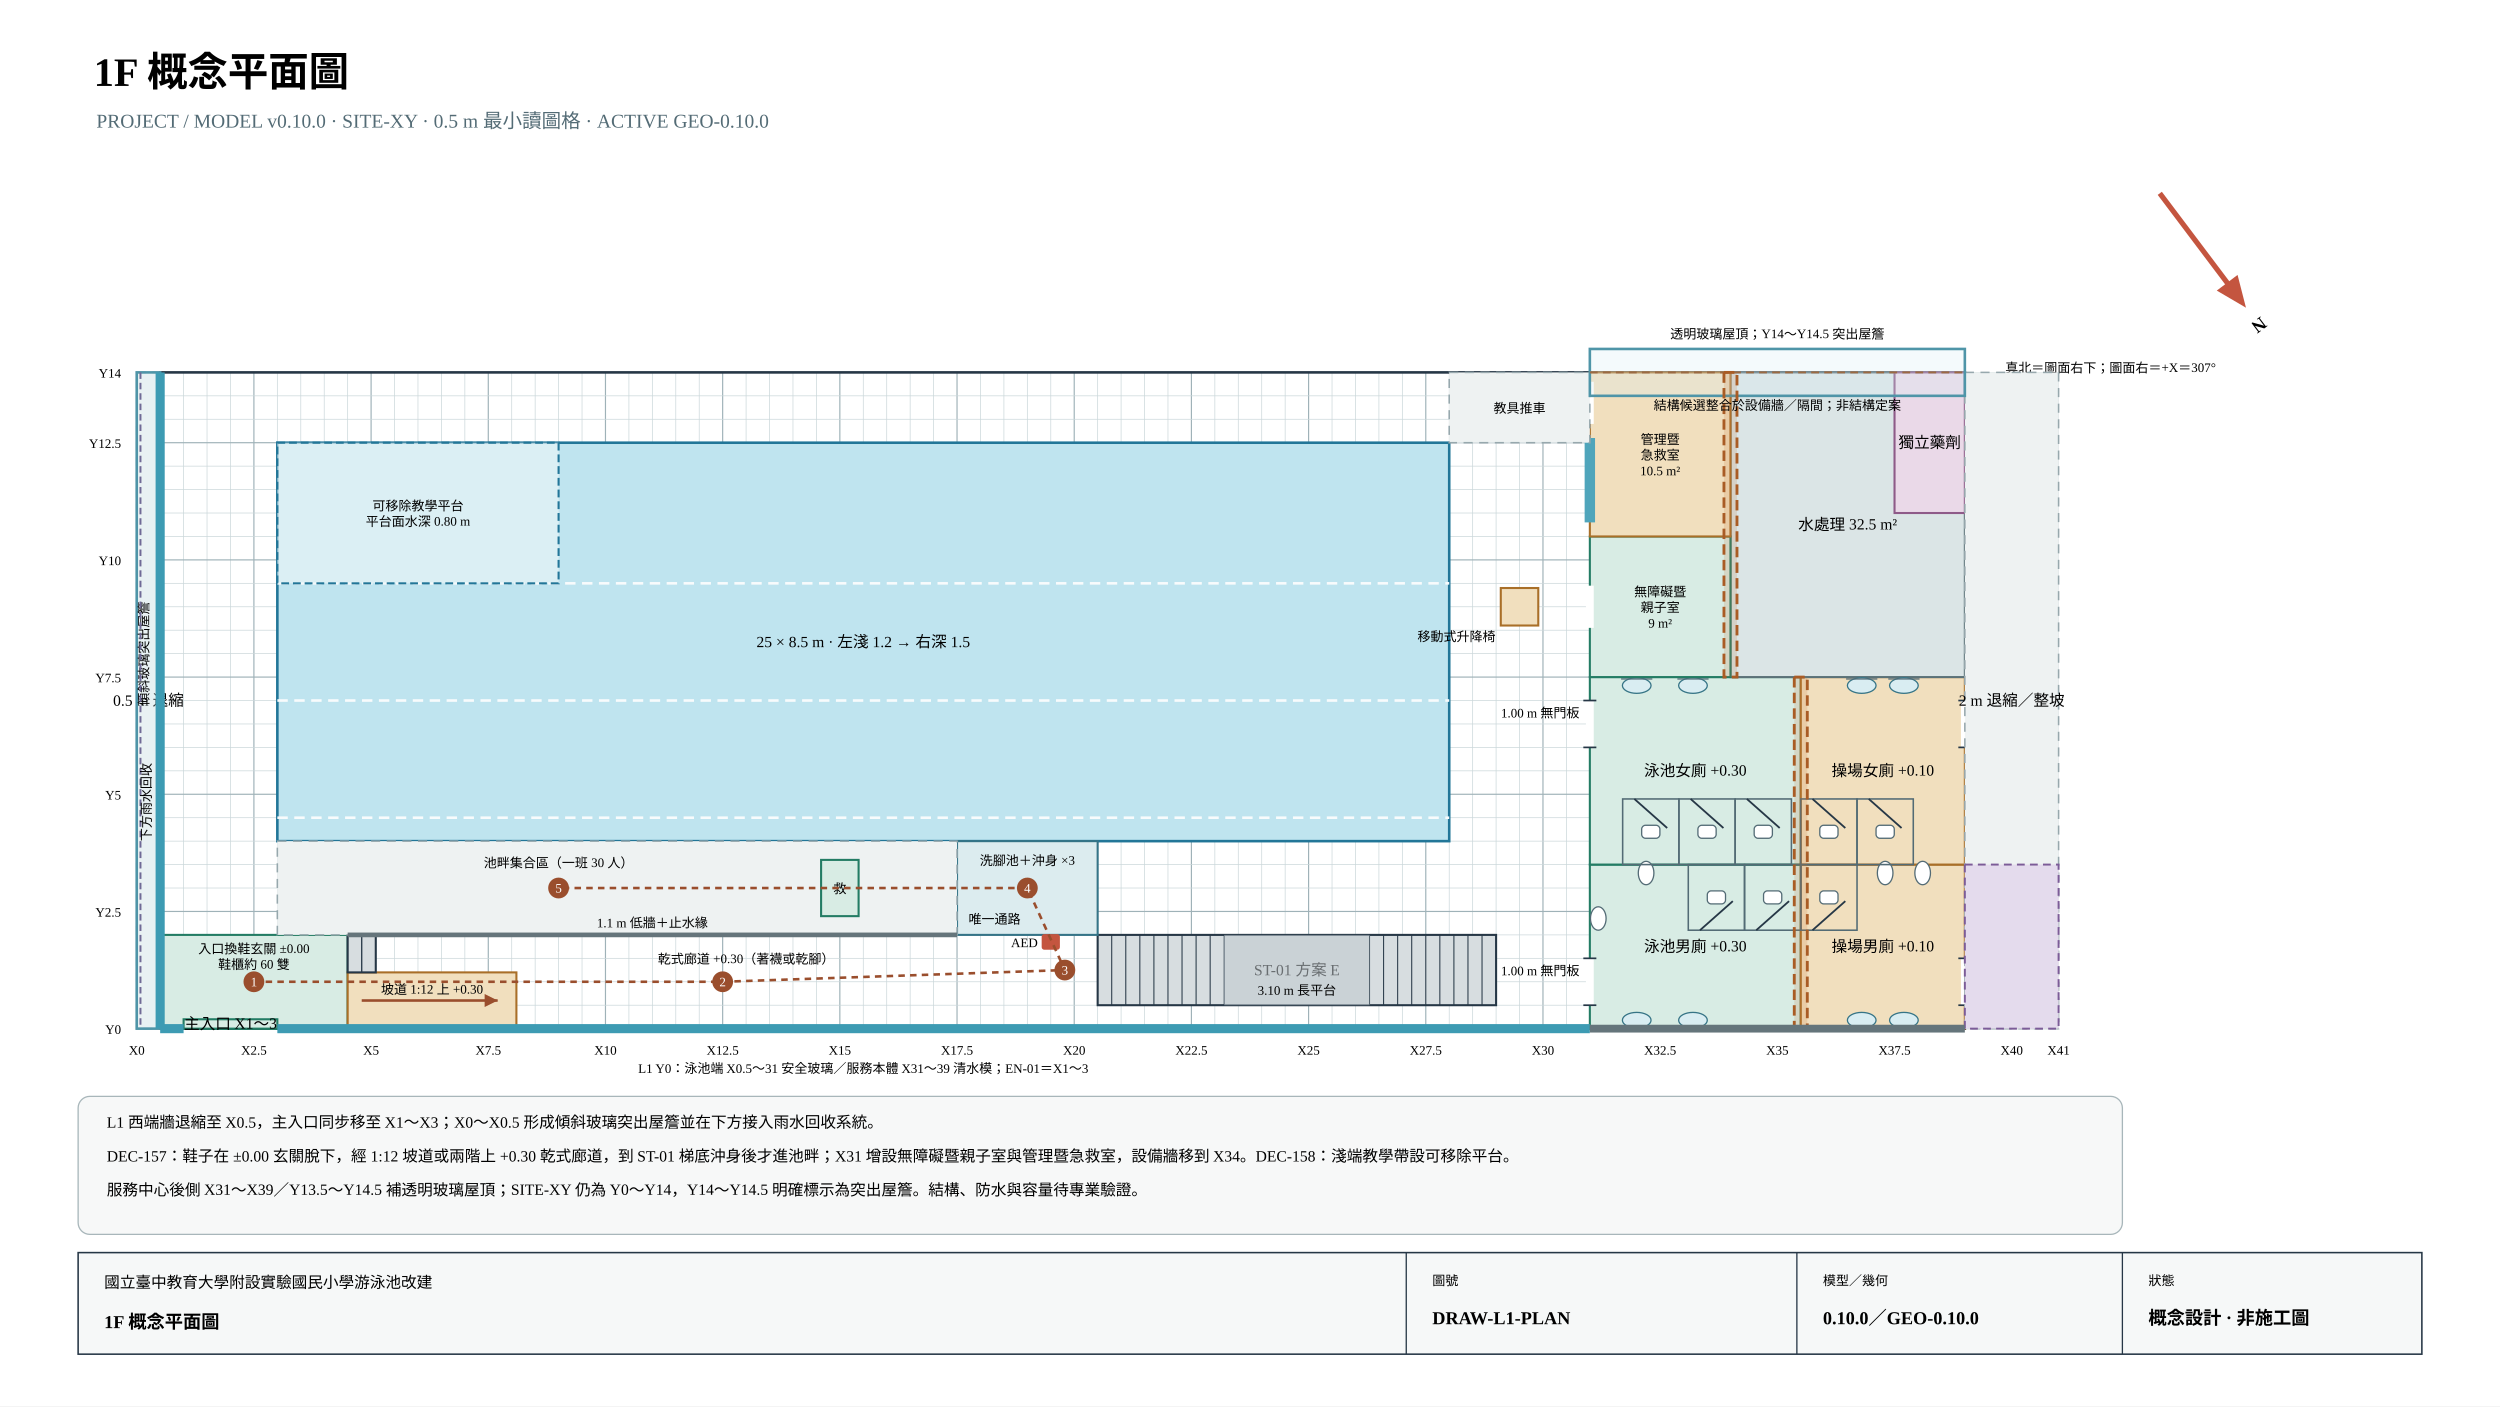
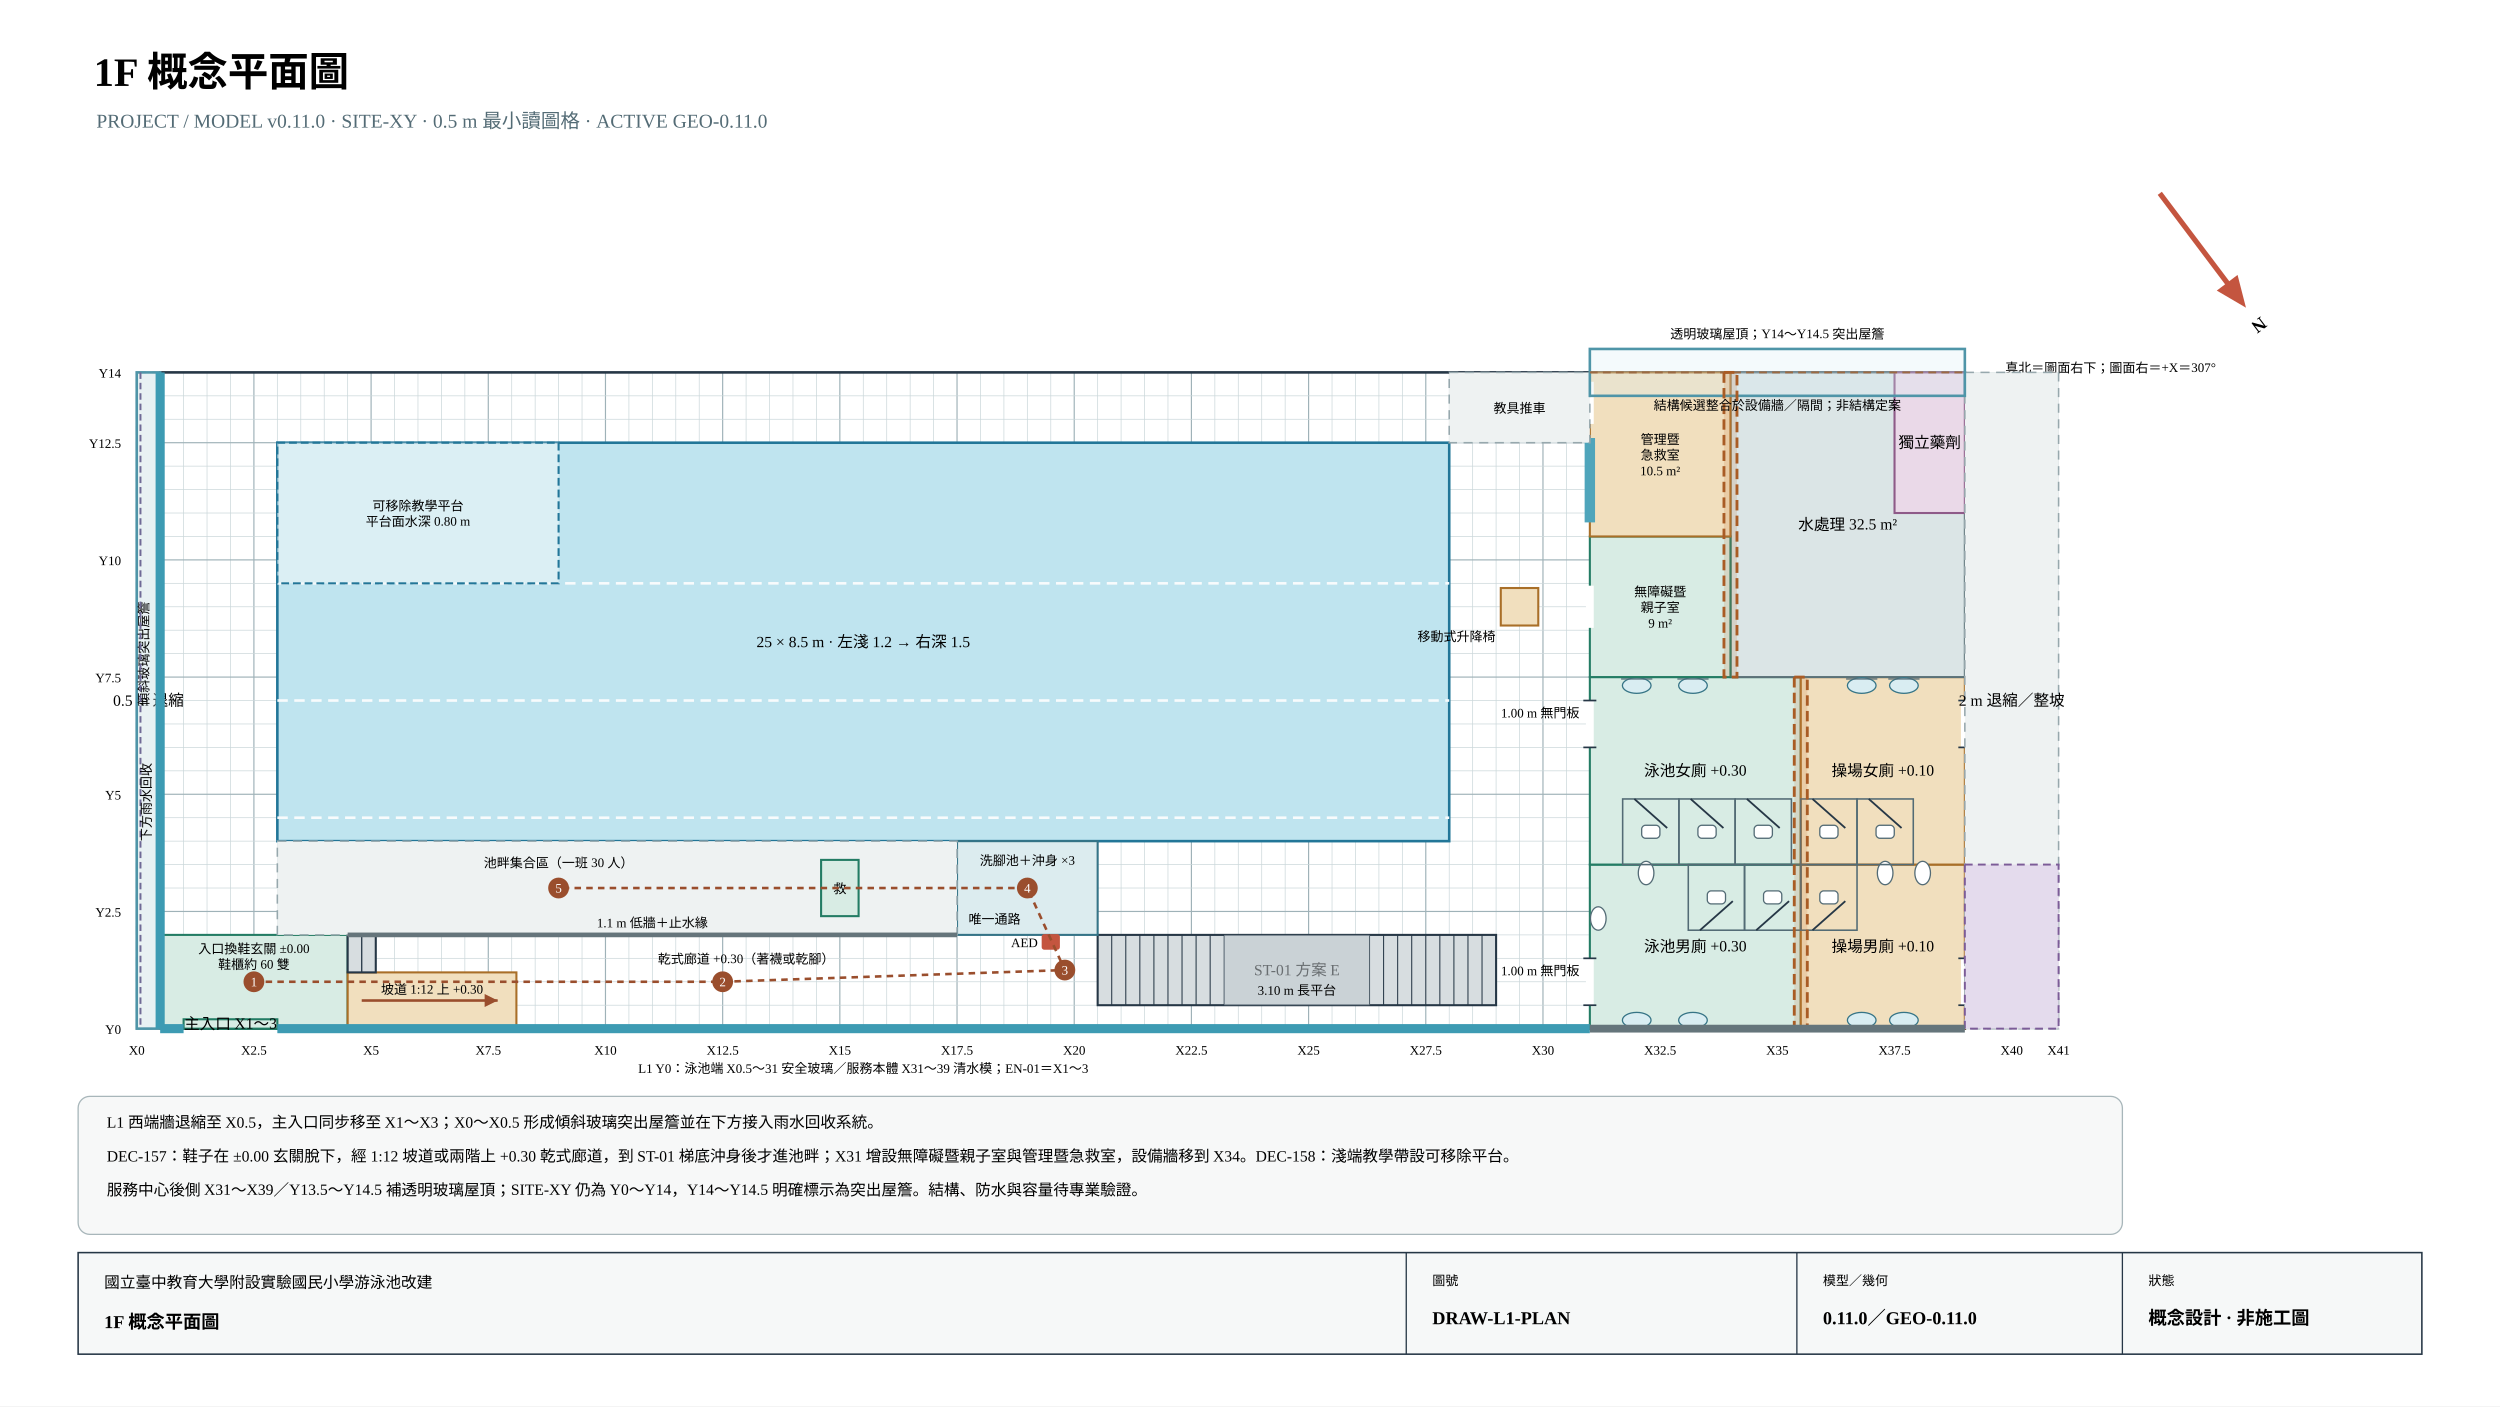
- <svg xmlns="http://www.w3.org/2000/svg" width="1920" height="1080" viewBox="0 0 1920 1080" role="img" aria-labelledby="title desc" data-model-version="0.10.0" data-active-geometry="GEO-0.10.0" data-coordinate-system="SITE-XY">
+ <svg xmlns="http://www.w3.org/2000/svg" width="1920" height="1080" viewBox="0 0 1920 1080" role="img" aria-labelledby="title desc" data-model-version="0.11.0" data-active-geometry="GEO-0.11.0" data-coordinate-system="SITE-XY">
  <style>
  :where(.dw-sheet) text{font-family:"Noto Sans TC","Microsoft JhengHei",sans-serif;fill:#263746}.dw-title{font-size:31px;font-weight:800}.dw-subtitle{font-size:15px;fill:#536b75}.dw-label{font-size:14px;font-weight:700}.dw-small{font-size:12px}.dw-tiny{font-size:10px}.dw-grid{stroke:#cbd7da;stroke-width:.55}.dw-grid-major{stroke:#9fb2b8;stroke-width:.9}.dw-outline{fill:none;stroke:#263746;stroke-width:2}.dw-reference{fill:#eef2f2;stroke:#97a8ad;stroke-width:1.2;stroke-dasharray:7 5}.dw-pool{fill:#bfe4ef;stroke:#227698;stroke-width:2}.dw-lane{stroke:#f8fbfc;stroke-width:2;stroke-dasharray:8 5}.dw-working{fill:#f1dfbe;stroke:#a96f28;stroke-width:1.6}.dw-confirmed{fill:#d8ece4;stroke:#237c64;stroke-width:1.6}.dw-service{fill:#dbe5e6;stroke:#5b7278;stroke-width:1.6}.dw-chemical{fill:#ead9e8;stroke:#8e5a88;stroke-width:1.6}.dw-deferred{fill:#e4dbed;stroke:#7c5c98;stroke-width:1.5;stroke-dasharray:6 4}.dw-stair{fill:#d7dde0;stroke:#263746;stroke-width:1.6}.dw-structure{fill:#c3793c;fill-opacity:.18;stroke:#a95c25;stroke-width:2.2;stroke-dasharray:8 4}.dw-dim{stroke:#536b75;stroke-width:1;fill:none}.dw-title-box{fill:#f6f8f8;stroke:#263746;stroke-width:1.2}.dw-note{fill:#f7f8f8;stroke:#a8b6ba;stroke-width:1}.dw-mirror{stroke:#4f8792;stroke-width:7}.dw-roof{fill:#d8eef2;fill-opacity:.28;stroke:#4f95a8;stroke-width:2}.dw-level{stroke:#8b9ba0;stroke-width:1;stroke-dasharray:7 5}.dw-water{fill:#8fd2e6;fill-opacity:.75;stroke:#227698;stroke-width:2}.dw-wall{fill:#c9d3d4;stroke:#536b75;stroke-width:1.5}.dw-terrace{fill:#cfe1c5;stroke:#52774b;stroke-width:1.7}.dw-arrival{fill:#d7e8df;stroke:#286b5c;stroke-width:2}.dw-corridor{fill:#dcecef;stroke:#357487;stroke-width:1.6}.dw-female{fill:#e5e0ee;stroke:#76598d;stroke-width:1.6}.dw-glass-line{stroke:#3d9bb3;stroke-width:7}.dw-wall-line{stroke:#65757b;stroke-width:6}.dw-window-line{stroke:#4fa5bb;stroke-width:8}.dw-locker{fill:#cfd8d8;stroke:#64787a;stroke-width:1}.dw-counter{fill:#d7c5ab;stroke:#8a6234;stroke-width:1.5}.dw-plant{fill:#bed6b2;stroke:#52774b;stroke-width:1.3}.dw-pv{fill:#8fd9ee;fill-opacity:.24;stroke:#3d91b4;stroke-width:1.8}.dw-pv-grid{stroke:#4f9fc1;stroke-width:.8;stroke-opacity:.82}.dw-projected{fill:none;stroke:#9b6a43;stroke-width:1.5;stroke-dasharray:6 4}.dw-rain{fill:#d9e5ef;fill-opacity:.55;stroke:#6f6a96;stroke-width:1.5;stroke-dasharray:5 3}
</style>
  <g class="dw-sheet">
    <rect width="1920" height="1080" fill="#fff" />
    <text x="72" y="66" class="dw-title">1F 概念平面圖</text>
-     <text x="74" y="98" class="dw-subtitle">PROJECT / MODEL v0.10.0 · SITE-XY · 0.5 m 最小讀圖格 · ACTIVE GEO-0.10.0</text>
+     <text x="74" y="98" class="dw-subtitle">PROJECT / MODEL v0.11.0 · SITE-XY · 0.5 m 最小讀圖格 · ACTIVE GEO-0.11.0</text>
    <g aria-label="SITE-XY 0.5 m grid" data-grid-visible="true" data-minor-spacing="0.5" data-major-spacing="2.5">
      <line x1="105" y1="286" x2="105" y2="790" class="dw-grid-major" />
      <text x="105" y="810" text-anchor="middle" class="dw-tiny">X0</text>
      <line x1="123" y1="286" x2="123" y2="790" class="dw-grid" />
      <line x1="141" y1="286" x2="141" y2="790" class="dw-grid" />
      <line x1="159" y1="286" x2="159" y2="790" class="dw-grid" />
      <line x1="177" y1="286" x2="177" y2="790" class="dw-grid" />
      <line x1="195" y1="286" x2="195" y2="790" class="dw-grid-major" />
      <text x="195" y="810" text-anchor="middle" class="dw-tiny">X2.5</text>
      <line x1="213" y1="286" x2="213" y2="790" class="dw-grid" />
      <line x1="231" y1="286" x2="231" y2="790" class="dw-grid" />
      <line x1="249" y1="286" x2="249" y2="790" class="dw-grid" />
      <line x1="267" y1="286" x2="267" y2="790" class="dw-grid" />
      <line x1="285" y1="286" x2="285" y2="790" class="dw-grid-major" />
      <text x="285" y="810" text-anchor="middle" class="dw-tiny">X5</text>
      <line x1="303" y1="286" x2="303" y2="790" class="dw-grid" />
      <line x1="321" y1="286" x2="321" y2="790" class="dw-grid" />
      <line x1="339" y1="286" x2="339" y2="790" class="dw-grid" />
      <line x1="357" y1="286" x2="357" y2="790" class="dw-grid" />
      <line x1="375" y1="286" x2="375" y2="790" class="dw-grid-major" />
      <text x="375" y="810" text-anchor="middle" class="dw-tiny">X7.5</text>
      <line x1="393" y1="286" x2="393" y2="790" class="dw-grid" />
      <line x1="411" y1="286" x2="411" y2="790" class="dw-grid" />
      <line x1="429" y1="286" x2="429" y2="790" class="dw-grid" />
      <line x1="447" y1="286" x2="447" y2="790" class="dw-grid" />
      <line x1="465" y1="286" x2="465" y2="790" class="dw-grid-major" />
      <text x="465" y="810" text-anchor="middle" class="dw-tiny">X10</text>
      <line x1="483" y1="286" x2="483" y2="790" class="dw-grid" />
      <line x1="501" y1="286" x2="501" y2="790" class="dw-grid" />
      <line x1="519" y1="286" x2="519" y2="790" class="dw-grid" />
      <line x1="537" y1="286" x2="537" y2="790" class="dw-grid" />
      <line x1="555" y1="286" x2="555" y2="790" class="dw-grid-major" />
      <text x="555" y="810" text-anchor="middle" class="dw-tiny">X12.5</text>
      <line x1="573" y1="286" x2="573" y2="790" class="dw-grid" />
      <line x1="591" y1="286" x2="591" y2="790" class="dw-grid" />
      <line x1="609" y1="286" x2="609" y2="790" class="dw-grid" />
      <line x1="627" y1="286" x2="627" y2="790" class="dw-grid" />
      <line x1="645" y1="286" x2="645" y2="790" class="dw-grid-major" />
      <text x="645" y="810" text-anchor="middle" class="dw-tiny">X15</text>
      <line x1="663" y1="286" x2="663" y2="790" class="dw-grid" />
      <line x1="681" y1="286" x2="681" y2="790" class="dw-grid" />
      <line x1="699" y1="286" x2="699" y2="790" class="dw-grid" />
      <line x1="717" y1="286" x2="717" y2="790" class="dw-grid" />
      <line x1="735" y1="286" x2="735" y2="790" class="dw-grid-major" />
      <text x="735" y="810" text-anchor="middle" class="dw-tiny">X17.5</text>
      <line x1="753" y1="286" x2="753" y2="790" class="dw-grid" />
      <line x1="771" y1="286" x2="771" y2="790" class="dw-grid" />
      <line x1="789" y1="286" x2="789" y2="790" class="dw-grid" />
      <line x1="807" y1="286" x2="807" y2="790" class="dw-grid" />
      <line x1="825" y1="286" x2="825" y2="790" class="dw-grid-major" />
      <text x="825" y="810" text-anchor="middle" class="dw-tiny">X20</text>
      <line x1="843" y1="286" x2="843" y2="790" class="dw-grid" />
      <line x1="861" y1="286" x2="861" y2="790" class="dw-grid" />
      <line x1="879" y1="286" x2="879" y2="790" class="dw-grid" />
      <line x1="897" y1="286" x2="897" y2="790" class="dw-grid" />
      <line x1="915" y1="286" x2="915" y2="790" class="dw-grid-major" />
      <text x="915" y="810" text-anchor="middle" class="dw-tiny">X22.5</text>
      <line x1="933" y1="286" x2="933" y2="790" class="dw-grid" />
      <line x1="951" y1="286" x2="951" y2="790" class="dw-grid" />
      <line x1="969" y1="286" x2="969" y2="790" class="dw-grid" />
      <line x1="987" y1="286" x2="987" y2="790" class="dw-grid" />
      <line x1="1005" y1="286" x2="1005" y2="790" class="dw-grid-major" />
      <text x="1005" y="810" text-anchor="middle" class="dw-tiny">X25</text>
      <line x1="1023" y1="286" x2="1023" y2="790" class="dw-grid" />
      <line x1="1041" y1="286" x2="1041" y2="790" class="dw-grid" />
      <line x1="1059" y1="286" x2="1059" y2="790" class="dw-grid" />
      <line x1="1077" y1="286" x2="1077" y2="790" class="dw-grid" />
      <line x1="1095" y1="286" x2="1095" y2="790" class="dw-grid-major" />
      <text x="1095" y="810" text-anchor="middle" class="dw-tiny">X27.5</text>
      <line x1="1113" y1="286" x2="1113" y2="790" class="dw-grid" />
      <line x1="1131" y1="286" x2="1131" y2="790" class="dw-grid" />
      <line x1="1149" y1="286" x2="1149" y2="790" class="dw-grid" />
      <line x1="1167" y1="286" x2="1167" y2="790" class="dw-grid" />
      <line x1="1185" y1="286" x2="1185" y2="790" class="dw-grid-major" />
      <text x="1185" y="810" text-anchor="middle" class="dw-tiny">X30</text>
      <line x1="1203" y1="286" x2="1203" y2="790" class="dw-grid" />
      <line x1="1221" y1="286" x2="1221" y2="790" class="dw-grid" />
      <line x1="1239" y1="286" x2="1239" y2="790" class="dw-grid" />
      <line x1="1257" y1="286" x2="1257" y2="790" class="dw-grid" />
      <line x1="1275" y1="286" x2="1275" y2="790" class="dw-grid-major" />
      <text x="1275" y="810" text-anchor="middle" class="dw-tiny">X32.5</text>
      <line x1="1293" y1="286" x2="1293" y2="790" class="dw-grid" />
      <line x1="1311" y1="286" x2="1311" y2="790" class="dw-grid" />
      <line x1="1329" y1="286" x2="1329" y2="790" class="dw-grid" />
      <line x1="1347" y1="286" x2="1347" y2="790" class="dw-grid" />
      <line x1="1365" y1="286" x2="1365" y2="790" class="dw-grid-major" />
      <text x="1365" y="810" text-anchor="middle" class="dw-tiny">X35</text>
      <line x1="1383" y1="286" x2="1383" y2="790" class="dw-grid" />
      <line x1="1401" y1="286" x2="1401" y2="790" class="dw-grid" />
      <line x1="1419" y1="286" x2="1419" y2="790" class="dw-grid" />
      <line x1="1437" y1="286" x2="1437" y2="790" class="dw-grid" />
      <line x1="1455" y1="286" x2="1455" y2="790" class="dw-grid-major" />
      <text x="1455" y="810" text-anchor="middle" class="dw-tiny">X37.5</text>
      <line x1="1473" y1="286" x2="1473" y2="790" class="dw-grid" />
      <line x1="1491" y1="286" x2="1491" y2="790" class="dw-grid" />
      <line x1="1509" y1="286" x2="1509" y2="790" class="dw-grid" />
      <line x1="1527" y1="286" x2="1527" y2="790" class="dw-grid" />
      <line x1="1545" y1="286" x2="1545" y2="790" class="dw-grid-major" />
      <text x="1545" y="810" text-anchor="middle" class="dw-tiny">X40</text>
      <line x1="1563" y1="286" x2="1563" y2="790" class="dw-grid" />
      <line x1="1581" y1="286" x2="1581" y2="790" class="dw-grid" />
      <text x="1581" y="810" text-anchor="middle" class="dw-tiny">X41</text>
      <line x1="105" y1="790" x2="1581" y2="790" class="dw-grid-major" />
      <text x="93" y="794" text-anchor="end" class="dw-tiny">Y0</text>
      <line x1="105" y1="772" x2="1581" y2="772" class="dw-grid" />
      <line x1="105" y1="754" x2="1581" y2="754" class="dw-grid" />
      <line x1="105" y1="736" x2="1581" y2="736" class="dw-grid" />
      <line x1="105" y1="718" x2="1581" y2="718" class="dw-grid" />
      <line x1="105" y1="700" x2="1581" y2="700" class="dw-grid-major" />
      <text x="93" y="704" text-anchor="end" class="dw-tiny">Y2.5</text>
      <line x1="105" y1="682" x2="1581" y2="682" class="dw-grid" />
      <line x1="105" y1="664" x2="1581" y2="664" class="dw-grid" />
      <line x1="105" y1="646" x2="1581" y2="646" class="dw-grid" />
      <line x1="105" y1="628" x2="1581" y2="628" class="dw-grid" />
      <line x1="105" y1="610" x2="1581" y2="610" class="dw-grid-major" />
      <text x="93" y="614" text-anchor="end" class="dw-tiny">Y5</text>
      <line x1="105" y1="592" x2="1581" y2="592" class="dw-grid" />
      <line x1="105" y1="574" x2="1581" y2="574" class="dw-grid" />
      <line x1="105" y1="556" x2="1581" y2="556" class="dw-grid" />
      <line x1="105" y1="538" x2="1581" y2="538" class="dw-grid" />
      <line x1="105" y1="520" x2="1581" y2="520" class="dw-grid-major" />
      <text x="93" y="524" text-anchor="end" class="dw-tiny">Y7.5</text>
      <line x1="105" y1="502" x2="1581" y2="502" class="dw-grid" />
      <line x1="105" y1="484" x2="1581" y2="484" class="dw-grid" />
      <line x1="105" y1="466" x2="1581" y2="466" class="dw-grid" />
      <line x1="105" y1="448" x2="1581" y2="448" class="dw-grid" />
      <line x1="105" y1="430" x2="1581" y2="430" class="dw-grid-major" />
      <text x="93" y="434" text-anchor="end" class="dw-tiny">Y10</text>
      <line x1="105" y1="412" x2="1581" y2="412" class="dw-grid" />
      <line x1="105" y1="394" x2="1581" y2="394" class="dw-grid" />
      <line x1="105" y1="376" x2="1581" y2="376" class="dw-grid" />
      <line x1="105" y1="358" x2="1581" y2="358" class="dw-grid" />
      <line x1="105" y1="340" x2="1581" y2="340" class="dw-grid-major" />
      <text x="93" y="344" text-anchor="end" class="dw-tiny">Y12.5</text>
      <line x1="105" y1="322" x2="1581" y2="322" class="dw-grid" />
      <line x1="105" y1="304" x2="1581" y2="304" class="dw-grid" />
      <line x1="105" y1="286" x2="1581" y2="286" class="dw-grid" />
      <text x="93" y="290" text-anchor="end" class="dw-tiny">Y14</text>
    </g>
    <g data-north-plan-direction="lower-right" data-north-rotation="143" transform="translate(1690 190) rotate(143)">
      <line x1="0" y1="52" x2="0" y2="-38" stroke="#c4553f" stroke-width="4" />
      <path d="M0 -58L-10 -34H10Z" fill="#c4553f" />
      <text x="0" y="-70" text-anchor="middle" class="dw-label">N</text>
    </g>
    <text x="1540" y="286" class="dw-tiny">真北＝圖面右下；圖面右＝+X＝307°</text>
    <g data-entity="BLDG-01" data-coordinate-system="SITE-XY" data-bounds="0.5,39,0,14">
      <rect x="123" y="286" width="1386" height="504" class="dw-outline" />
    </g>
    <g data-entity="POOL-01" data-coordinate-system="SITE-XY" data-bounds="3,28,4,12.5">
      <rect x="213" y="340" width="900" height="306" class="dw-pool" />
      <text x="663" y="497" text-anchor="middle" class="dw-small">25 × 8.5 m · 左淺 1.2 → 右深 1.5</text>
    </g>
    <line x1="213" y1="628" x2="1113" y2="628" class="dw-lane" />
    <line x1="213" y1="538" x2="1113" y2="538" class="dw-lane" />
    <line x1="213" y1="448" x2="1113" y2="448" class="dw-lane" />
    <g data-entity="Z-WC-POOL-M-01" data-coordinate-system="SITE-XY" data-bounds="31,35.5,0,3.5">
      <rect x="1221" y="664" width="162" height="126" class="dw-confirmed" />
      <text x="1302" y="731" text-anchor="middle" class="dw-small">泳池男廁 +0.30</text>
    </g>
    <g data-entity="Z-WC-POOL-F-01" data-coordinate-system="SITE-XY" data-bounds="31,35.5,3.5,7.5">
      <rect x="1221" y="520" width="162" height="144" class="dw-confirmed" />
      <text x="1302" y="596" text-anchor="middle" class="dw-small">泳池女廁 +0.30</text>
    </g>
    <g data-entity="Z-WC-PLAY-M-01" data-coordinate-system="SITE-XY" data-bounds="35.5,39,0,3.5">
      <rect x="1383" y="664" width="126" height="126" class="dw-working" />
      <text x="1446" y="731" text-anchor="middle" class="dw-small">操場男廁 +0.10</text>
    </g>
    <g data-entity="Z-WC-PLAY-F-01" data-coordinate-system="SITE-XY" data-bounds="35.5,39,3.5,7.5">
      <rect x="1383" y="520" width="126" height="144" class="dw-working" />
      <text x="1446" y="596" text-anchor="middle" class="dw-small">操場女廁 +0.10</text>
    </g>
    <g data-entity="Z-WTP-01" data-coordinate-system="SITE-XY" data-bounds="34,39,7.5,14">
      <rect x="1329" y="286" width="180" height="234" class="dw-service" />
      <text x="1419" y="407" text-anchor="middle" class="dw-small">水處理 32.5 m²</text>
    </g>
    <g data-entity="Z-CHEM-01" data-coordinate-system="SITE-XY" data-bounds="37.5,39,11,14">
      <rect x="1455" y="286" width="54" height="108" class="dw-chemical" />
      <text x="1482" y="344" text-anchor="middle" class="dw-small">獨立藥劑</text>
    </g>
    <g aria-label="Z-WC-POOL-M-01 detailed fixtures">
      <g data-wc-door-leaf="true" data-wall-contact="y3.5">
        <rect x="1296.6" y="664" width="43.2" height="50.4" fill="none" stroke="#536b75" stroke-width="1.2" />
        <line x1="1305.6" y1="714.4" x2="1330.8" y2="692.08" stroke="#263746" stroke-width="1.4" />
        <rect x="1311.2" y="684.2" width="14" height="10" rx="3" fill="#fff" stroke="#536b75" />
      </g>
      <g data-wc-door-leaf="true" data-wall-contact="y3.5">
        <rect x="1339.8" y="664" width="43.2" height="50.4" fill="none" stroke="#536b75" stroke-width="1.2" />
        <line x1="1348.8" y1="714.4" x2="1374" y2="692.08" stroke="#263746" stroke-width="1.4" />
        <rect x="1354.4" y="684.2" width="14" height="10" rx="3" fill="#fff" stroke="#536b75" />
      </g>
      <g data-fixture="washbasin">
        <ellipse cx="1257" cy="783.52" rx="11" ry="6" fill="#d9edf2" stroke="#367486" />
        <line x1="1245" y1="788.56" x2="1269" y2="788.56" stroke="#536b75" />
      </g>
      <g data-fixture="washbasin">
        <ellipse cx="1300.2" cy="783.52" rx="11" ry="6" fill="#d9edf2" stroke="#367486" />
        <line x1="1288.2" y1="788.56" x2="1312.2" y2="788.56" stroke="#536b75" />
      </g>
      <ellipse data-fixture="urinal" cx="1227.48" cy="705.4" rx="6" ry="9" fill="#fff" stroke="#536b75" />
      <ellipse data-fixture="urinal" cx="1264.2" cy="670.48" rx="6" ry="9" fill="#fff" stroke="#536b75" />
    </g>
    <g aria-label="Z-WC-POOL-F-01 detailed fixtures">
      <g data-wc-door-leaf="true" data-wall-contact="y3.5">
        <rect x="1246.2" y="613.6" width="43.2" height="50.4" fill="none" stroke="#536b75" stroke-width="1.2" />
        <line x1="1255.2" y1="613.6" x2="1280.4" y2="635.92" stroke="#263746" stroke-width="1.4" />
        <rect x="1260.8" y="633.8" width="14" height="10" rx="3" fill="#fff" stroke="#536b75" />
      </g>
      <g data-wc-door-leaf="true" data-wall-contact="y3.5">
        <rect x="1289.4" y="613.6" width="43.2" height="50.4" fill="none" stroke="#536b75" stroke-width="1.2" />
        <line x1="1298.4" y1="613.6" x2="1323.6" y2="635.92" stroke="#263746" stroke-width="1.4" />
        <rect x="1304" y="633.8" width="14" height="10" rx="3" fill="#fff" stroke="#536b75" />
      </g>
      <g data-wc-door-leaf="true" data-wall-contact="y3.5">
        <rect x="1332.6" y="613.6" width="43.2" height="50.4" fill="none" stroke="#536b75" stroke-width="1.2" />
        <line x1="1341.6" y1="613.6" x2="1366.8" y2="635.92" stroke="#263746" stroke-width="1.4" />
        <rect x="1347.2" y="633.8" width="14" height="10" rx="3" fill="#fff" stroke="#536b75" />
      </g>
      <g data-fixture="washbasin">
        <ellipse cx="1257" cy="526.48" rx="11" ry="6" fill="#d9edf2" stroke="#367486" />
        <line x1="1245" y1="521.44" x2="1269" y2="521.44" stroke="#536b75" />
      </g>
      <g data-fixture="washbasin">
        <ellipse cx="1300.2" cy="526.48" rx="11" ry="6" fill="#d9edf2" stroke="#367486" />
        <line x1="1288.2" y1="521.44" x2="1312.2" y2="521.44" stroke="#536b75" />
      </g>
    </g>
    <g aria-label="Z-WC-PLAY-M-01 detailed fixtures">
      <g data-wc-door-leaf="true" data-wall-contact="y3.5">
        <rect x="1383" y="664" width="43.2" height="50.4" fill="none" stroke="#536b75" stroke-width="1.2" />
        <line x1="1392" y1="714.4" x2="1417.2" y2="692.08" stroke="#263746" stroke-width="1.4" />
        <rect x="1397.6" y="684.2" width="14" height="10" rx="3" fill="#fff" stroke="#536b75" />
      </g>
      <g data-fixture="washbasin">
        <ellipse cx="1462.2" cy="783.52" rx="11" ry="6" fill="#d9edf2" stroke="#367486" />
        <line x1="1450.2" y1="788.56" x2="1474.2" y2="788.56" stroke="#536b75" />
      </g>
      <g data-fixture="washbasin">
        <ellipse cx="1429.8" cy="783.52" rx="11" ry="6" fill="#d9edf2" stroke="#367486" />
        <line x1="1417.8" y1="788.56" x2="1441.8" y2="788.56" stroke="#536b75" />
      </g>
      <ellipse data-fixture="urinal" cx="1447.8" cy="670.48" rx="6" ry="9" fill="#fff" stroke="#536b75" />
      <ellipse data-fixture="urinal" cx="1476.6" cy="670.48" rx="6" ry="9" fill="#fff" stroke="#536b75" />
    </g>
    <g aria-label="Z-WC-PLAY-F-01 detailed fixtures">
      <g data-wc-door-leaf="true" data-wall-contact="y3.5">
        <rect x="1383" y="613.6" width="43.2" height="50.4" fill="none" stroke="#536b75" stroke-width="1.2" />
        <line x1="1392" y1="613.6" x2="1417.2" y2="635.92" stroke="#263746" stroke-width="1.4" />
        <rect x="1397.6" y="633.8" width="14" height="10" rx="3" fill="#fff" stroke="#536b75" />
      </g>
      <g data-wc-door-leaf="true" data-wall-contact="y3.5">
        <rect x="1426.2" y="613.6" width="43.2" height="50.4" fill="none" stroke="#536b75" stroke-width="1.2" />
        <line x1="1435.2" y1="613.6" x2="1460.4" y2="635.92" stroke="#263746" stroke-width="1.4" />
        <rect x="1440.8" y="633.8" width="14" height="10" rx="3" fill="#fff" stroke="#536b75" />
      </g>
      <g data-fixture="washbasin">
        <ellipse cx="1462.2" cy="526.48" rx="11" ry="6" fill="#d9edf2" stroke="#367486" />
        <line x1="1450.2" y1="521.44" x2="1474.2" y2="521.44" stroke="#536b75" />
      </g>
      <g data-fixture="washbasin">
        <ellipse cx="1429.8" cy="526.48" rx="11" ry="6" fill="#d9edf2" stroke="#367486" />
        <line x1="1417.8" y1="521.44" x2="1441.8" y2="521.44" stroke="#536b75" />
      </g>
    </g>
    <g data-entity="OP-WC-POOL-M-01" data-opening-type="doorless-opening" data-door-leaf="false" data-clear-width="1">
      <line x1="1221" y1="772" x2="1221" y2="736" stroke="#fff" stroke-width="6" />
      <line x1="1216" y1="772" x2="1226" y2="772" stroke="#263746" stroke-width="1.3" />
      <line x1="1216" y1="736" x2="1226" y2="736" stroke="#263746" stroke-width="1.3" />
      <text x="1213" y="749" text-anchor="end" class="dw-tiny">1.00 m 無門板</text>
    </g>
    <g data-entity="OP-WC-POOL-F-01" data-opening-type="doorless-opening" data-door-leaf="false" data-clear-width="1">
      <line x1="1221" y1="574" x2="1221" y2="538" stroke="#fff" stroke-width="6" />
      <line x1="1216" y1="574" x2="1226" y2="574" stroke="#263746" stroke-width="1.3" />
      <line x1="1216" y1="538" x2="1226" y2="538" stroke="#263746" stroke-width="1.3" />
      <text x="1213" y="551" text-anchor="end" class="dw-tiny">1.00 m 無門板</text>
    </g>
    <g data-entity="OP-WC-PLAY-M-01" data-opening-type="doorless-opening" data-door-leaf="false" data-clear-width="1">
      <line x1="1509" y1="772" x2="1509" y2="736" stroke="#fff" stroke-width="6" />
      <line x1="1504" y1="772" x2="1514" y2="772" stroke="#263746" stroke-width="1.3" />
      <line x1="1504" y1="736" x2="1514" y2="736" stroke="#263746" stroke-width="1.3" />
      <text x="1517" y="749" text-anchor="start" class="dw-tiny">1.00 m 無門板</text>
    </g>
    <g data-entity="OP-WC-PLAY-F-01" data-opening-type="doorless-opening" data-door-leaf="false" data-clear-width="1">
      <line x1="1509" y1="574" x2="1509" y2="538" stroke="#fff" stroke-width="6" />
      <line x1="1504" y1="574" x2="1514" y2="574" stroke="#263746" stroke-width="1.3" />
      <line x1="1504" y1="538" x2="1514" y2="538" stroke="#263746" stroke-width="1.3" />
      <text x="1517" y="551" text-anchor="start" class="dw-tiny">1.00 m 無門板</text>
    </g>
    <g data-entity="ST-01" data-coordinate-system="SITE-XY" data-bounds="20.5,29,0.5,2">
      <rect x="843" y="718" width="306" height="54" class="dw-stair" />
      <text x="996" y="749" text-anchor="middle" class="dw-small">ST-01 方案 E</text>
    </g>
    <line x1="853.8" y1="718" x2="853.8" y2="772" stroke="#263746" stroke-width=".8" />
    <line x1="1138.2" y1="718" x2="1138.2" y2="772" stroke="#263746" stroke-width=".8" />
    <line x1="864.6" y1="718" x2="864.6" y2="772" stroke="#263746" stroke-width=".8" />
    <line x1="1127.4" y1="718" x2="1127.4" y2="772" stroke="#263746" stroke-width=".8" />
    <line x1="875.4" y1="718" x2="875.4" y2="772" stroke="#263746" stroke-width=".8" />
    <line x1="1116.6" y1="718" x2="1116.6" y2="772" stroke="#263746" stroke-width=".8" />
    <line x1="886.2" y1="718" x2="886.2" y2="772" stroke="#263746" stroke-width=".8" />
    <line x1="1105.8" y1="718" x2="1105.8" y2="772" stroke="#263746" stroke-width=".8" />
    <line x1="897" y1="718" x2="897" y2="772" stroke="#263746" stroke-width=".8" />
    <line x1="1095" y1="718" x2="1095" y2="772" stroke="#263746" stroke-width=".8" />
    <line x1="907.8" y1="718" x2="907.8" y2="772" stroke="#263746" stroke-width=".8" />
    <line x1="1084.2" y1="718" x2="1084.2" y2="772" stroke="#263746" stroke-width=".8" />
    <line x1="918.6" y1="718" x2="918.6" y2="772" stroke="#263746" stroke-width=".8" />
    <line x1="1073.4" y1="718" x2="1073.4" y2="772" stroke="#263746" stroke-width=".8" />
    <line x1="929.4" y1="718" x2="929.4" y2="772" stroke="#263746" stroke-width=".8" />
    <line x1="1062.6" y1="718" x2="1062.6" y2="772" stroke="#263746" stroke-width=".8" />
    <line x1="940.2" y1="718" x2="940.2" y2="772" stroke="#263746" stroke-width=".8" />
    <line x1="1051.8" y1="718" x2="1051.8" y2="772" stroke="#263746" stroke-width=".8" />
    <rect x="940.2" y="718" width="111.6" height="54" fill="#bfc9cd" fill-opacity=".55" />
    <text x="996" y="764" text-anchor="middle" class="dw-tiny">3.10 m 長平台</text>
    <g data-decision="DEC-157" aria-label="1F 泳池使用動線">
      <g data-entity="Z-L1-ENTRY-01" data-coordinate-system="SITE-XY" data-bounds="0.5,4.5,0,2">
        <rect x="123" y="718" width="144" height="72" class="dw-confirmed" />
        <text x="195" y="732.2" text-anchor="middle" class="dw-tiny">入口換鞋玄關 ±0.00</text>
        <text x="195" y="744.2" text-anchor="middle" class="dw-tiny">鞋櫃約 60 雙</text>
      </g>
      <g data-entity="RMP-L1-ENTRY-01" data-slope-ratio="12" data-bounds="4.5,8.1,0,1.2">
        <rect x="267" y="746.8" width="129.6" height="43.2" class="dw-working" />
        <line x1="277.8" y1="768.4" x2="382.2" y2="768.4" stroke="#9a4e2d" stroke-width="2" />
        <path d="M382.2 768.4l-10 -5v10z" fill="#9a4e2d" />
        <text x="331.8" y="763.4" text-anchor="middle" class="dw-tiny">坡道 1:12 上 +0.30</text>
      </g>
      <g data-entity="STP-L1-ENTRY-01" data-risers="2" data-bounds="4.5,5.1,1.2,2">
        <rect x="267" y="718" width="21.6" height="28.8" class="dw-stair" />
        <line x1="277.8" y1="718" x2="277.8" y2="746.8" stroke="#263746" stroke-width="1" />
      </g>
      <g data-entity="Z-L1-DRY-01" data-bounds="4.5,20.5,0,2">
        <text x="573" y="740" text-anchor="middle" class="dw-tiny">乾式廊道 +0.30（著襪或乾腳）</text>
      </g>
      <g data-entity="Z-L1-RINSE-01" data-coordinate-system="SITE-XY" data-bounds="17.5,20.5,2,4">
        <rect x="735" y="646" width="108" height="72" class="dw-corridor" />
        <text x="789" y="664.4" text-anchor="middle" class="dw-tiny">洗腳池＋沖身 ×3</text>
      </g>
      <text x="763.8" y="709.4" text-anchor="middle" class="dw-tiny">唯一通路</text>
      <g data-entity="Z-L1-ASSEMBLY-01" data-coordinate-system="SITE-XY" data-bounds="3,17.5,2,4">
        <rect x="213" y="646" width="522" height="72" class="dw-reference" />
        <text x="429" y="666.2" text-anchor="middle" class="dw-tiny">池畔集合區（一班 30 人）</text>
      </g>
      <g data-entity="W-L1-DRY-01" data-height="1.1">
        <rect x="267" y="716.2" width="468" height="3.6" fill="#65757b" />
        <text x="501" y="712.2" text-anchor="middle" class="dw-tiny">1.1 m 低牆＋止水緣</text>
      </g>
      <g data-entity="FX-L1-LIFEGUARD-01" data-coordinate-system="SITE-XY" data-bounds="14.6,15.4,2.4,3.6">
        <rect x="630.6" y="660.4" width="28.8" height="43.2" class="dw-confirmed" />
        <text x="645" y="686" text-anchor="middle" class="dw-tiny">救</text>
      </g>
      <g data-entity="AED-L1-01" data-mounted-on="dry-corridor-end">
        <rect x="800" y="717.4" width="14" height="12" rx="2" fill="#c4553f" />
        <text x="797" y="727.4" text-anchor="end" class="dw-tiny">AED</text>
      </g>
      <g data-entity="Z-L1-ACC-01" data-coordinate-system="SITE-XY" data-bounds="31,34,7.5,10.5">
        <rect x="1221" y="412" width="108" height="108" class="dw-confirmed" />
        <text x="1275" y="458" text-anchor="middle" class="dw-tiny">無障礙暨</text>
        <text x="1275" y="470" text-anchor="middle" class="dw-tiny">親子室</text>
        <text x="1275" y="482" text-anchor="middle" class="dw-tiny">9 m²</text>
      </g>
      <line data-door="Z-L1-ACC-01" data-clear-width="0.9" x1="1221" y1="482.2" x2="1221" y2="449.8" stroke="#fff" stroke-width="6" />
      <g data-entity="Z-L1-STAFF-01" data-coordinate-system="SITE-XY" data-bounds="31,34,10.5,14">
        <rect x="1221" y="286" width="108" height="126" class="dw-working" />
        <text x="1275" y="341" text-anchor="middle" class="dw-tiny">管理暨</text>
        <text x="1275" y="353" text-anchor="middle" class="dw-tiny">急救室</text>
        <text x="1275" y="365" text-anchor="middle" class="dw-tiny">10.5 m²</text>
      </g>
      <line data-door="Z-L1-STAFF-01" data-clear-width="0.9" x1="1221" y1="325.6" x2="1221" y2="293.2" stroke="#fff" stroke-width="6" />
      <line data-pool-view-window="Z-L1-STAFF-01" x1="1221" y1="401.2" x2="1221" y2="336.4" class="dw-window-line" />
      <g data-entity="Z-L1-EQUIP-01" data-coordinate-system="SITE-XY" data-bounds="28,31,12.5,14">
        <rect x="1113" y="286" width="108" height="54" class="dw-reference" />
        <text x="1167" y="317" text-anchor="middle" class="dw-tiny">教具推車</text>
      </g>
      <g data-entity="FX-L1-LIFT-01" data-coordinate-system="SITE-XY" data-bounds="29.1,29.9,8.6,9.4">
        <rect x="1152.6" y="451.6" width="28.8" height="28.8" class="dw-working" />
        <text x="1167" y="470" text-anchor="middle" class="dw-tiny" />
      </g>
      <text x="1148.6" y="492.4" text-anchor="end" class="dw-tiny">移動式升降椅</text>
      <g data-entity="POOL-PLAT-01" data-decision="DEC-158" data-top-water-depth="0.8" data-removable="true" data-bounds="3,9,9.5,12.5">
        <rect x="213" y="340" width="216" height="108" fill="#e7f4f7" fill-opacity=".7" stroke="#227698" stroke-width="1.6" stroke-dasharray="6 3" />
        <text x="321" y="392" text-anchor="middle" class="dw-tiny">可移除教學平台</text>
        <text x="321" y="404" text-anchor="middle" class="dw-tiny">平台面水深 0.80 m</text>
      </g>
      <polyline data-class-route="DEC-157" points="195,754 555,754 817.8,745 789,682 429,682" fill="none" stroke="#9a4e2d" stroke-width="2" stroke-dasharray="5 4" />
      <g data-route-stop="route-entry">
        <circle cx="195" cy="754" r="8" fill="#9a4e2d" />
        <text x="195" y="757.5" text-anchor="middle" class="dw-tiny" fill="#fff" style="fill:#fff">1</text>
      </g>
      <g data-route-stop="route-corridor">
        <circle cx="555" cy="754" r="8" fill="#9a4e2d" />
        <text x="555" y="757.5" text-anchor="middle" class="dw-tiny" fill="#fff" style="fill:#fff">2</text>
      </g>
      <g data-route-stop="route-stair">
        <circle cx="817.8" cy="745" r="8" fill="#9a4e2d" />
        <text x="817.8" y="748.5" text-anchor="middle" class="dw-tiny" fill="#fff" style="fill:#fff">3</text>
      </g>
      <g data-route-stop="route-rinse">
        <circle cx="789" cy="682" r="8" fill="#9a4e2d" />
        <text x="789" y="685.5" text-anchor="middle" class="dw-tiny" fill="#fff" style="fill:#fff">4</text>
      </g>
      <g data-route-stop="route-assembly">
        <circle cx="429" cy="682" r="8" fill="#9a4e2d" />
        <text x="429" y="685.5" text-anchor="middle" class="dw-tiny" fill="#fff" style="fill:#fff">5</text>
      </g>
    </g>
    <g data-entity="Z-L1-WEST-SETBACK-01" data-coordinate-system="SITE-XY" data-bounds="0,0.5,0,14">
      <rect x="105" y="286" width="18" height="504" class="dw-reference" />
      <text x="114" y="542" text-anchor="middle" class="dw-small">0.5 m 退縮</text>
    </g>
    <g data-entity="Z-L1-SETBACK-01" data-coordinate-system="SITE-XY" data-bounds="39,41,0,14">
      <rect x="1509" y="286" width="72" height="504" class="dw-reference" />
      <text x="1545" y="542" text-anchor="middle" class="dw-small">2 m 退縮／整坡</text>
    </g>
    <g data-entity="EN-01" data-coordinate-system="SITE-XY" data-bounds="1,3,0,0.2">
      <rect x="141" y="782.8" width="72" height="7.2" class="dw-confirmed" />
      <text x="177" y="790.4" text-anchor="middle" class="dw-small">主入口 X1～3</text>
    </g>
    <g data-entity="RTE-L1-PLAYGROUND-01" data-coordinate-system="SITE-XY" data-bounds="39,41,0,3.5">
      <rect x="1509" y="664" width="72" height="126" class="dw-deferred" />
    </g>
    <g data-entity="RF-L1-WEST-EAVE-01" data-bounds="0,0.5,0,14">
      <rect x="105" y="286" width="18" height="504" class="dw-roof" />
      <text x="114" y="502" text-anchor="middle" class="dw-tiny" transform="rotate(-90 114 502)">傾斜玻璃突出屋簷</text>
    </g>
    <g data-entity="RW-WEST-01" data-bounds="0,0.5,0,14">
      <line x1="107.88" y1="286" x2="107.88" y2="790" class="dw-rain" />
      <text x="115.88" y="646" class="dw-tiny" transform="rotate(-90 115.88 646)">下方雨水回收</text>
    </g>
    <g data-entity="RF-L1-REAR-CANOPY-01" data-bounds="31,39,13.5,14.5" data-building-line-y="14" data-projection-y="14-14.5">
      <rect x="1221" y="268" width="288" height="36" class="dw-roof" />
      <line x1="1221" y1="286" x2="1509" y2="286" class="dw-projected" />
      <text x="1365" y="260" text-anchor="middle" class="dw-tiny">透明玻璃屋頂；Y14～Y14.5 突出屋簷</text>
    </g>
    <g class="dw-structure">
      <rect x="1324" y="286" width="10" height="234" />
      <rect x="1378" y="520" width="10" height="270" />
    </g>
    <text x="1365" y="314.8" text-anchor="middle" class="dw-tiny">結構候選整合於設備牆／隔間；非結構定案</text>
    <g data-entity="F-L1-Y0-01" data-material-intent="segmented-safety-glass-and-fair-faced-concrete">
      <line x1="123" y1="790" x2="141" y2="790" class="dw-glass-line" />
      <line x1="213" y1="790" x2="1221" y2="790" class="dw-glass-line" />
      <line x1="1221" y1="790" x2="1509" y2="790" class="dw-wall-line" />
    </g>
    <line x1="123" y1="790" x2="123" y2="286" class="dw-glass-line" data-entity="W-L1-X0.5-01" />
    <text x="663" y="824" text-anchor="middle" class="dw-tiny">L1 Y0：泳池端 X0.5～31 安全玻璃／服務本體 X31～39 清水模；EN-01＝X1～3</text>
    <rect x="60" y="842" width="1570" height="106" rx="9" class="dw-note" />
    <text x="82" y="866" class="dw-small">L1 西端牆退縮至 X0.5，主入口同步移至 X1～X3；X0～X0.5 形成傾斜玻璃突出屋簷並在下方接入雨水回收系統。</text>
    <text x="82" y="892" class="dw-small">DEC-157：鞋子在 ±0.00 玄關脫下，經 1:12 坡道或兩階上 +0.30 乾式廊道，到 ST-01 梯底沖身後才進池畔；X31 增設無障礙暨親子室與管理暨急救室，設備牆移到 X34。DEC-158：淺端教學帶設可移除平台。</text>
    <text x="82" y="918" class="dw-small">服務中心後側 X31～X39／Y13.5～Y14.5 補透明玻璃屋頂；SITE-XY 仍為 Y0～Y14，Y14～Y14.5 明確標示為突出屋簷。結構、防水與容量待專業驗證。</text>
    <g transform="translate(60 962)">
      <rect width="1800" height="78" class="dw-title-box" />
      <line x1="1020" y1="0" x2="1020" y2="78" stroke="#263746" />
      <line x1="1320" y1="0" x2="1320" y2="78" stroke="#263746" />
      <line x1="1570" y1="0" x2="1570" y2="78" stroke="#263746" />
      <text x="20" y="27" class="dw-small">國立臺中教育大學附設實驗國民小學游泳池改建</text>
      <text x="20" y="58" class="dw-label">1F 概念平面圖</text>
      <text x="1040" y="25" class="dw-tiny">圖號</text>
      <text x="1040" y="55" class="dw-label">DRAW-L1-PLAN</text>
      <text x="1340" y="25" class="dw-tiny">模型／幾何</text>
-       <text x="1340" y="55" class="dw-label">0.10.0／GEO-0.10.0</text>
+       <text x="1340" y="55" class="dw-label">0.11.0／GEO-0.11.0</text>
      <text x="1590" y="25" class="dw-tiny">狀態</text>
      <text x="1590" y="55" class="dw-label">概念設計 · 非施工圖</text>
    </g>
  </g>
</svg>
